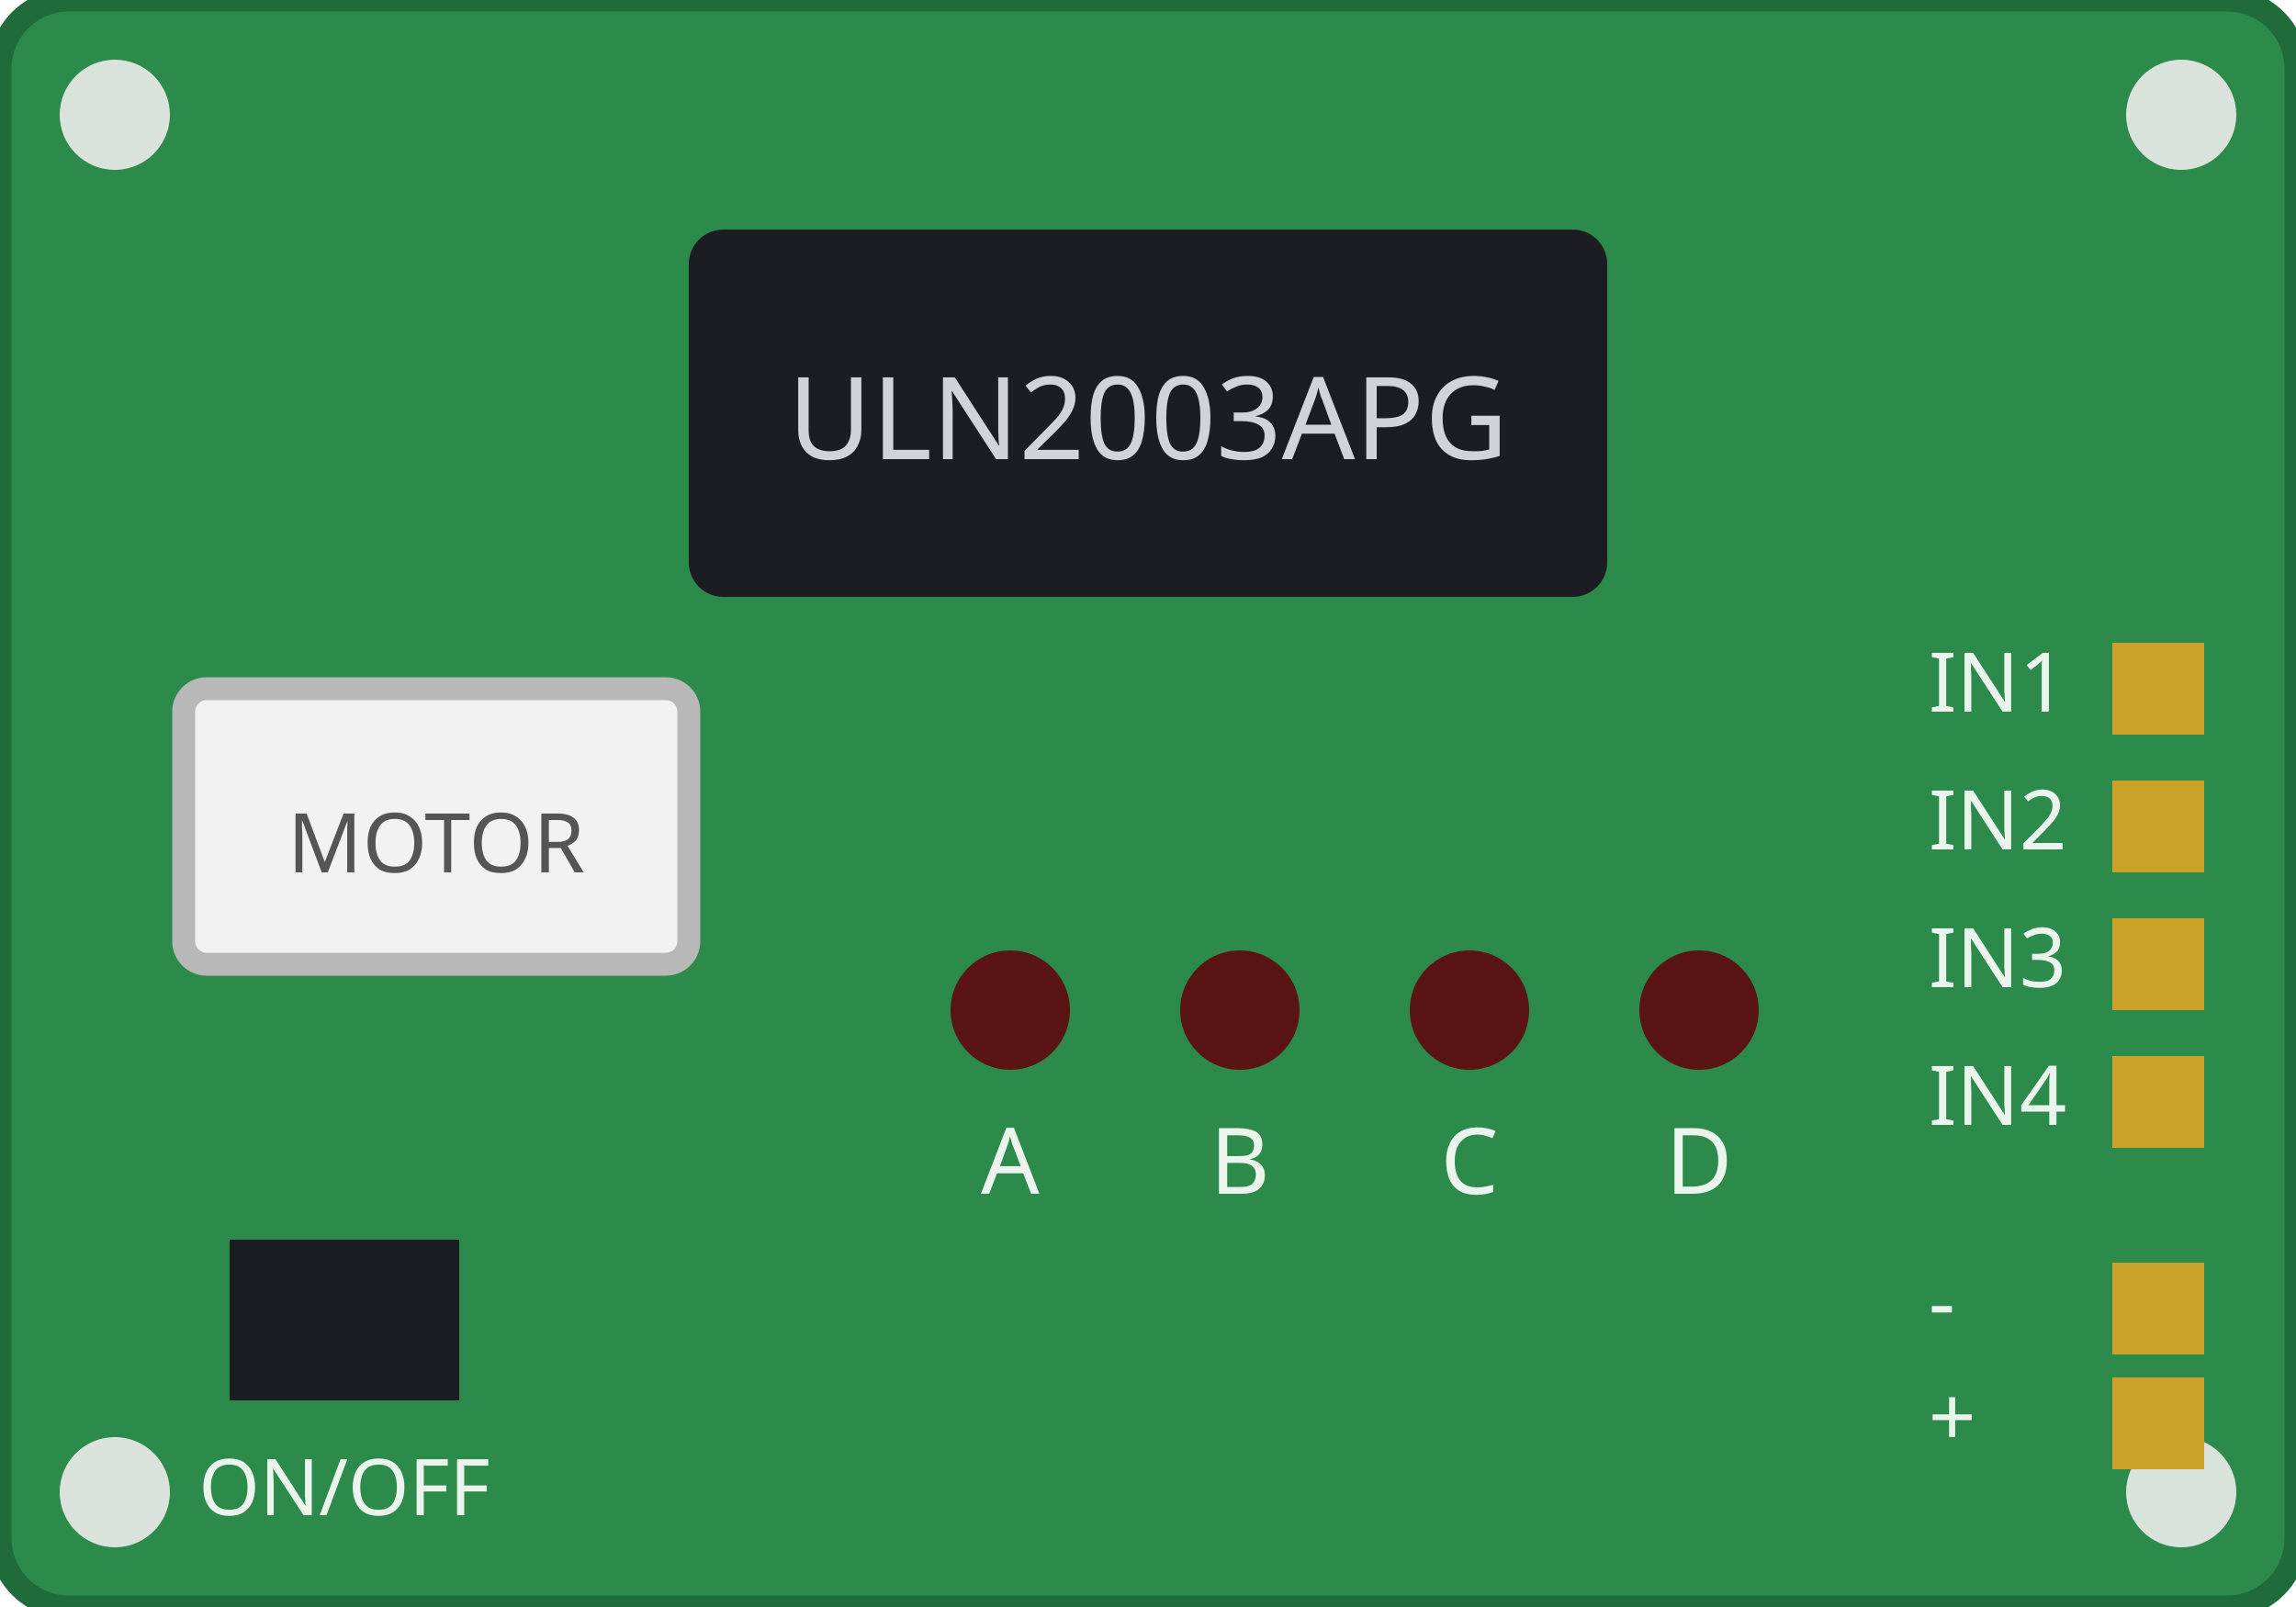
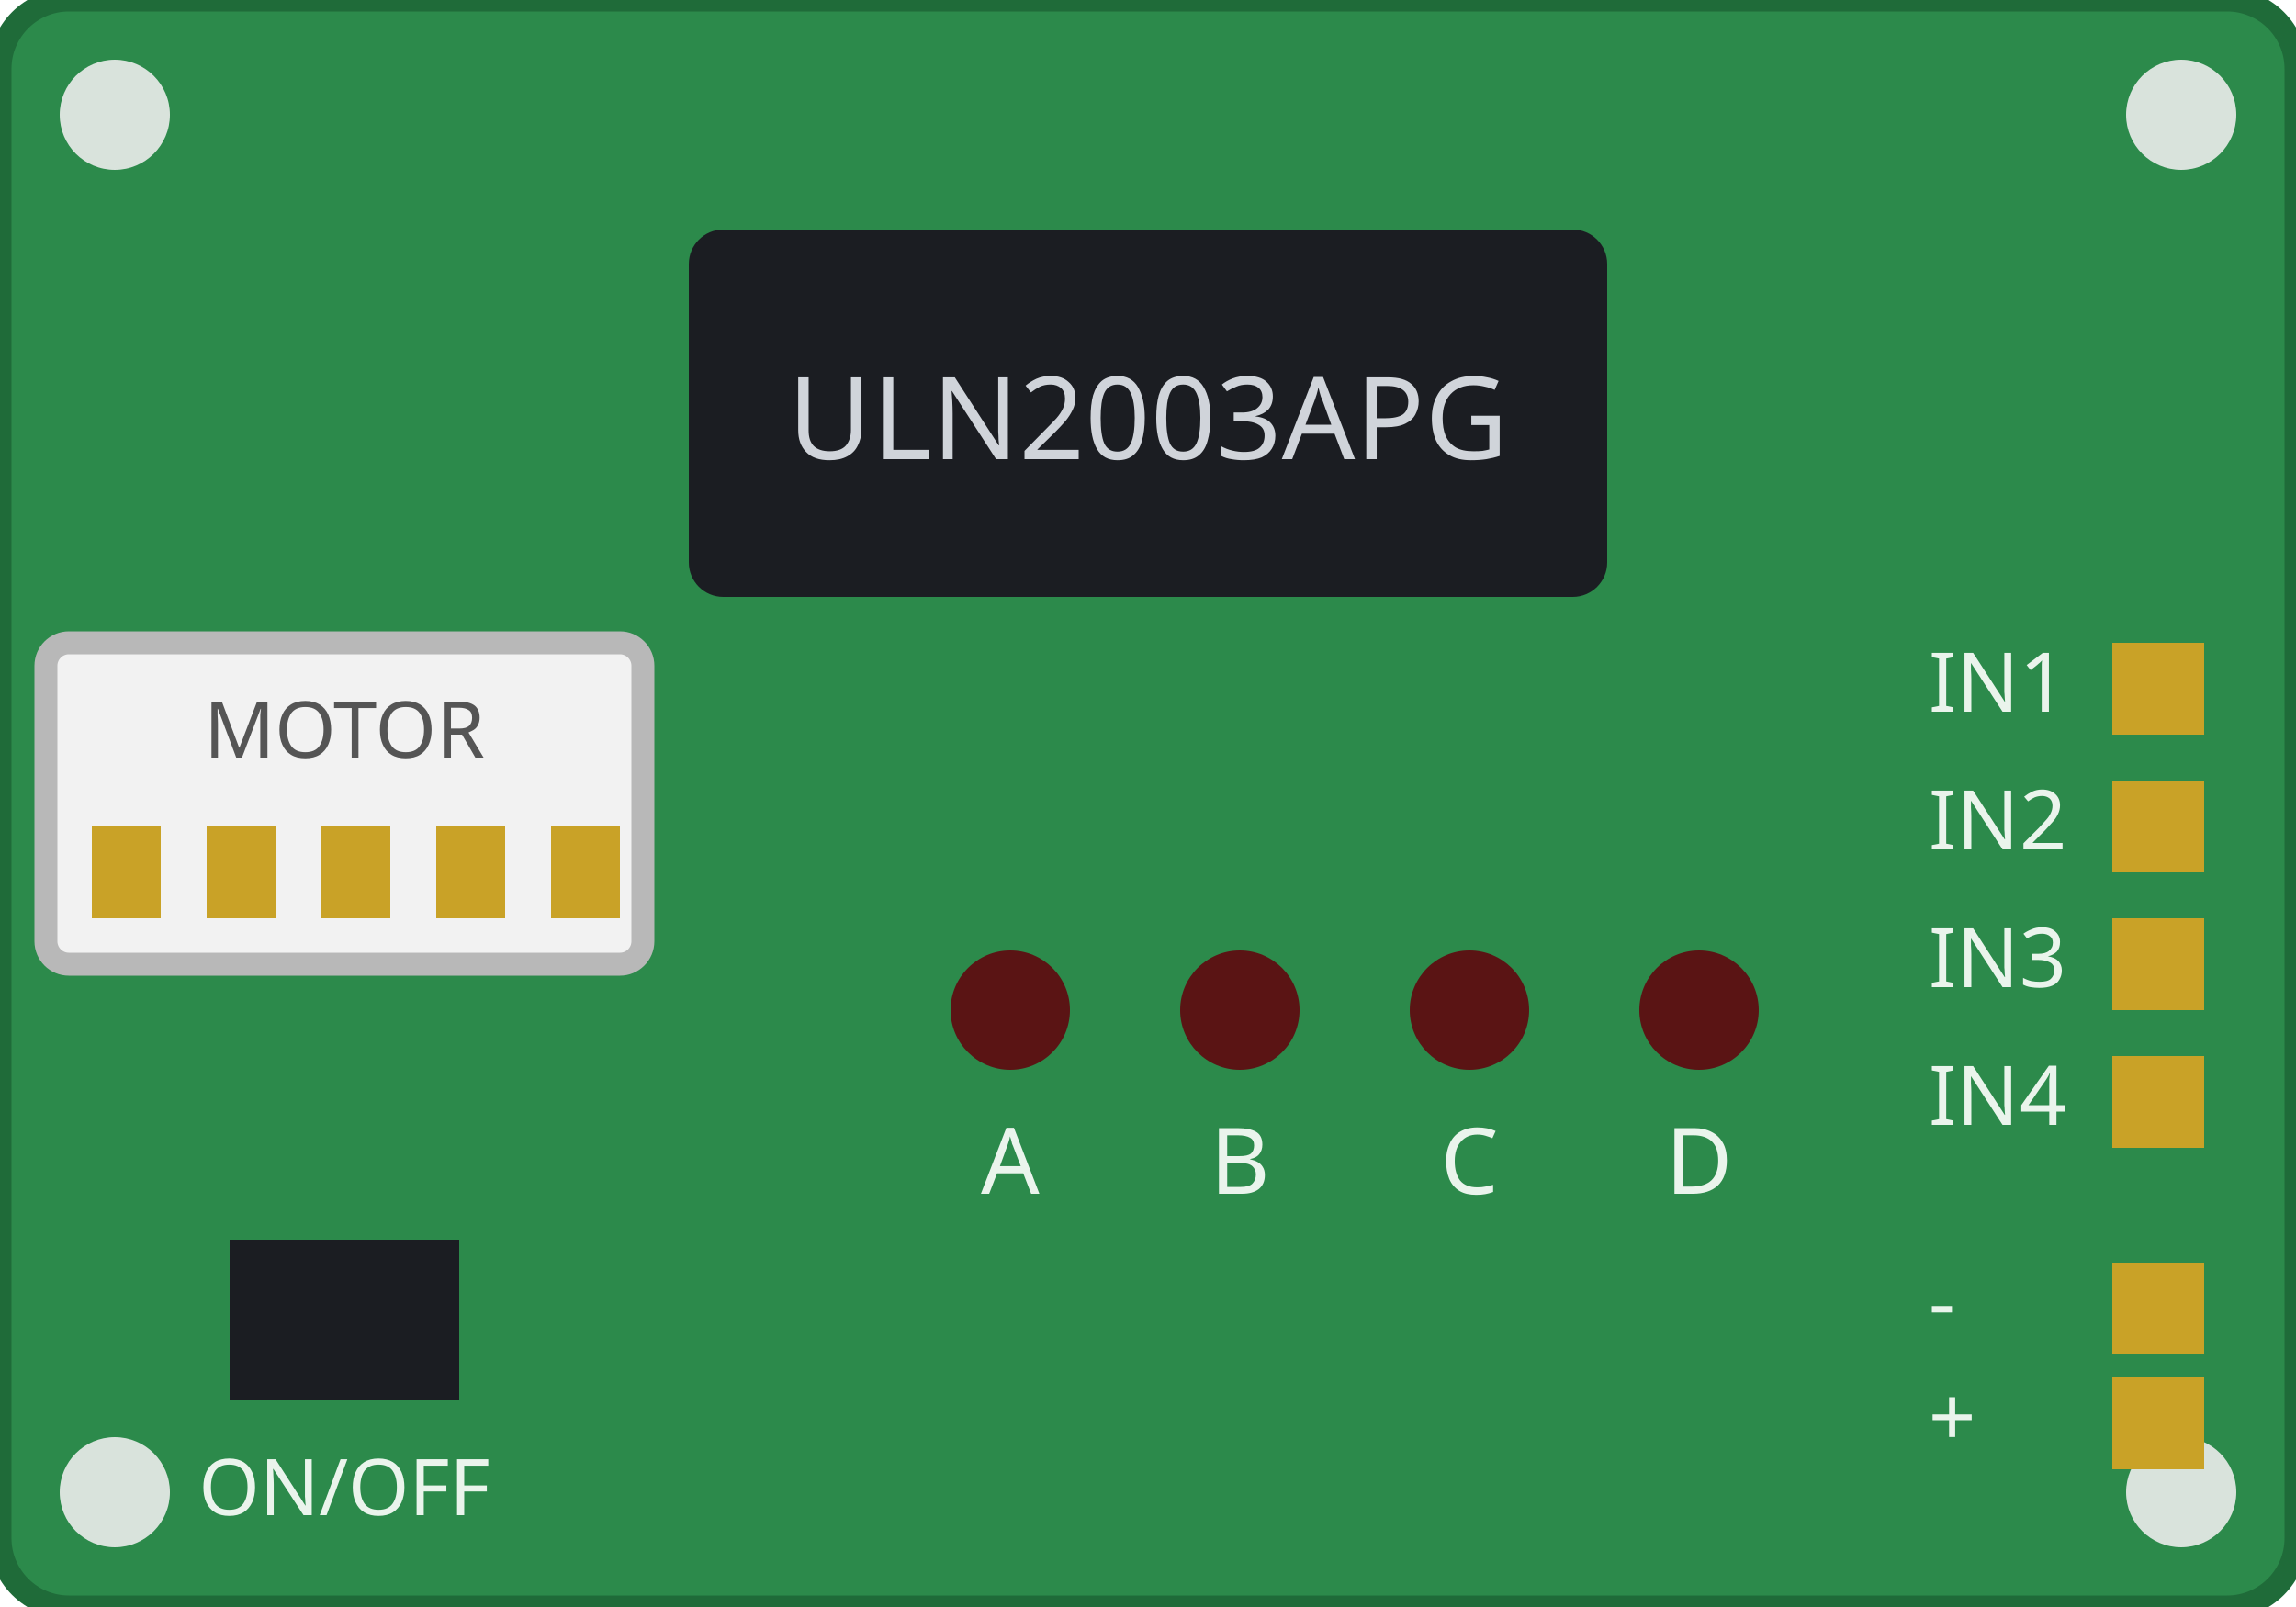
<svg xmlns="http://www.w3.org/2000/svg" viewBox="0 0 100 70" width="100" height="70">
  <rect x="0" y="0" width="100" height="70" rx="3" fill="#2c8a4b" stroke="#1f6b39" />
  <circle cx="5" cy="5" r="2.4" fill="#d9e3dc" />
  <circle cx="95" cy="5" r="2.4" fill="#d9e3dc" />
  <circle cx="5" cy="65" r="2.4" fill="#d9e3dc" />
  <circle cx="95" cy="65" r="2.4" fill="#d9e3dc" />
  <rect x="30" y="10" width="40" height="16" rx="1.5" fill="#1b1d22" />
  <text x="50" y="20" font-size="5" fill="#d0d4da" text-anchor="middle" font-family="sans-serif">ULN2003APG</text>
-   <rect x="8" y="30" width="22" height="12" rx="1" fill="#f2f2f2" stroke="#b8b8b8" />
-   <text x="19" y="38" font-size="3.6" fill="#555" text-anchor="middle" font-family="sans-serif">MOTOR</text>
+   <rect x="2" y="28" width="26" height="14" rx="1" fill="#f2f2f2" stroke="#b8b8b8" />
+   <text x="15" y="33" font-size="3.4" fill="#555" text-anchor="middle" font-family="sans-serif">MOTOR</text>
+   <g fill="#c9a227">
+     <rect id="pin-out1" x="4" y="36" width="3" height="4" />
+     <rect id="pin-out2" x="9" y="36" width="3" height="4" />
+     <rect id="pin-out3" x="14" y="36" width="3" height="4" />
+     <rect id="pin-out4" x="19" y="36" width="3" height="4" />
+     <rect id="pin-m5" x="24" y="36" width="3" height="4" />
+   </g>
  <g font-family="sans-serif" font-size="4" fill="#eaf4ec" text-anchor="middle">
    <text x="44" y="52">A</text>
    <text x="54" y="52">B</text>
    <text x="64" y="52">C</text>
    <text x="74" y="52">D</text>
  </g>
  <g fill="#5a1414">
    <circle cx="44" cy="44" r="2.6" />
    <circle cx="54" cy="44" r="2.6" />
    <circle cx="64" cy="44" r="2.6" />
    <circle cx="74" cy="44" r="2.6" />
  </g>
  <circle id="led-a" cx="44" cy="44" r="2.6" fill="#ff3b30" opacity="0" />
  <circle id="led-b" cx="54" cy="44" r="2.6" fill="#ff3b30" opacity="0" />
  <circle id="led-c" cx="64" cy="44" r="2.6" fill="#ff3b30" opacity="0" />
  <circle id="led-d" cx="74" cy="44" r="2.6" fill="#ff3b30" opacity="0" />
  <g font-family="sans-serif" font-size="3.6" fill="#eaf4ec">
    <text x="84" y="31">IN1</text>
    <text x="84" y="37">IN2</text>
    <text x="84" y="43">IN3</text>
    <text x="84" y="49">IN4</text>
    <text x="84" y="58">-</text>
    <text x="84" y="63">+</text>
  </g>
  <g fill="#c9a227">
-     <rect x="92" y="28" width="4" height="4" />
-     <rect x="92" y="34" width="4" height="4" />
-     <rect x="92" y="40" width="4" height="4" />
-     <rect x="92" y="46" width="4" height="4" />
-     <rect x="92" y="55" width="4" height="4" />
-     <rect x="92" y="60" width="4" height="4" />
+     <rect id="pin-in1" x="92" y="28" width="4" height="4" />
+     <rect id="pin-in2" x="92" y="34" width="4" height="4" />
+     <rect id="pin-in3" x="92" y="40" width="4" height="4" />
+     <rect id="pin-in4" x="92" y="46" width="4" height="4" />
+     <rect id="pin-gnd" x="92" y="55" width="4" height="4" />
+     <rect id="pin-vcc" x="92" y="60" width="4" height="4" />
  </g>
  <rect x="10" y="54" width="10" height="7" fill="#1b1d22" />
  <text x="15" y="66" font-size="3.4" fill="#eaf4ec" text-anchor="middle" font-family="sans-serif">ON/OFF</text>
</svg>
